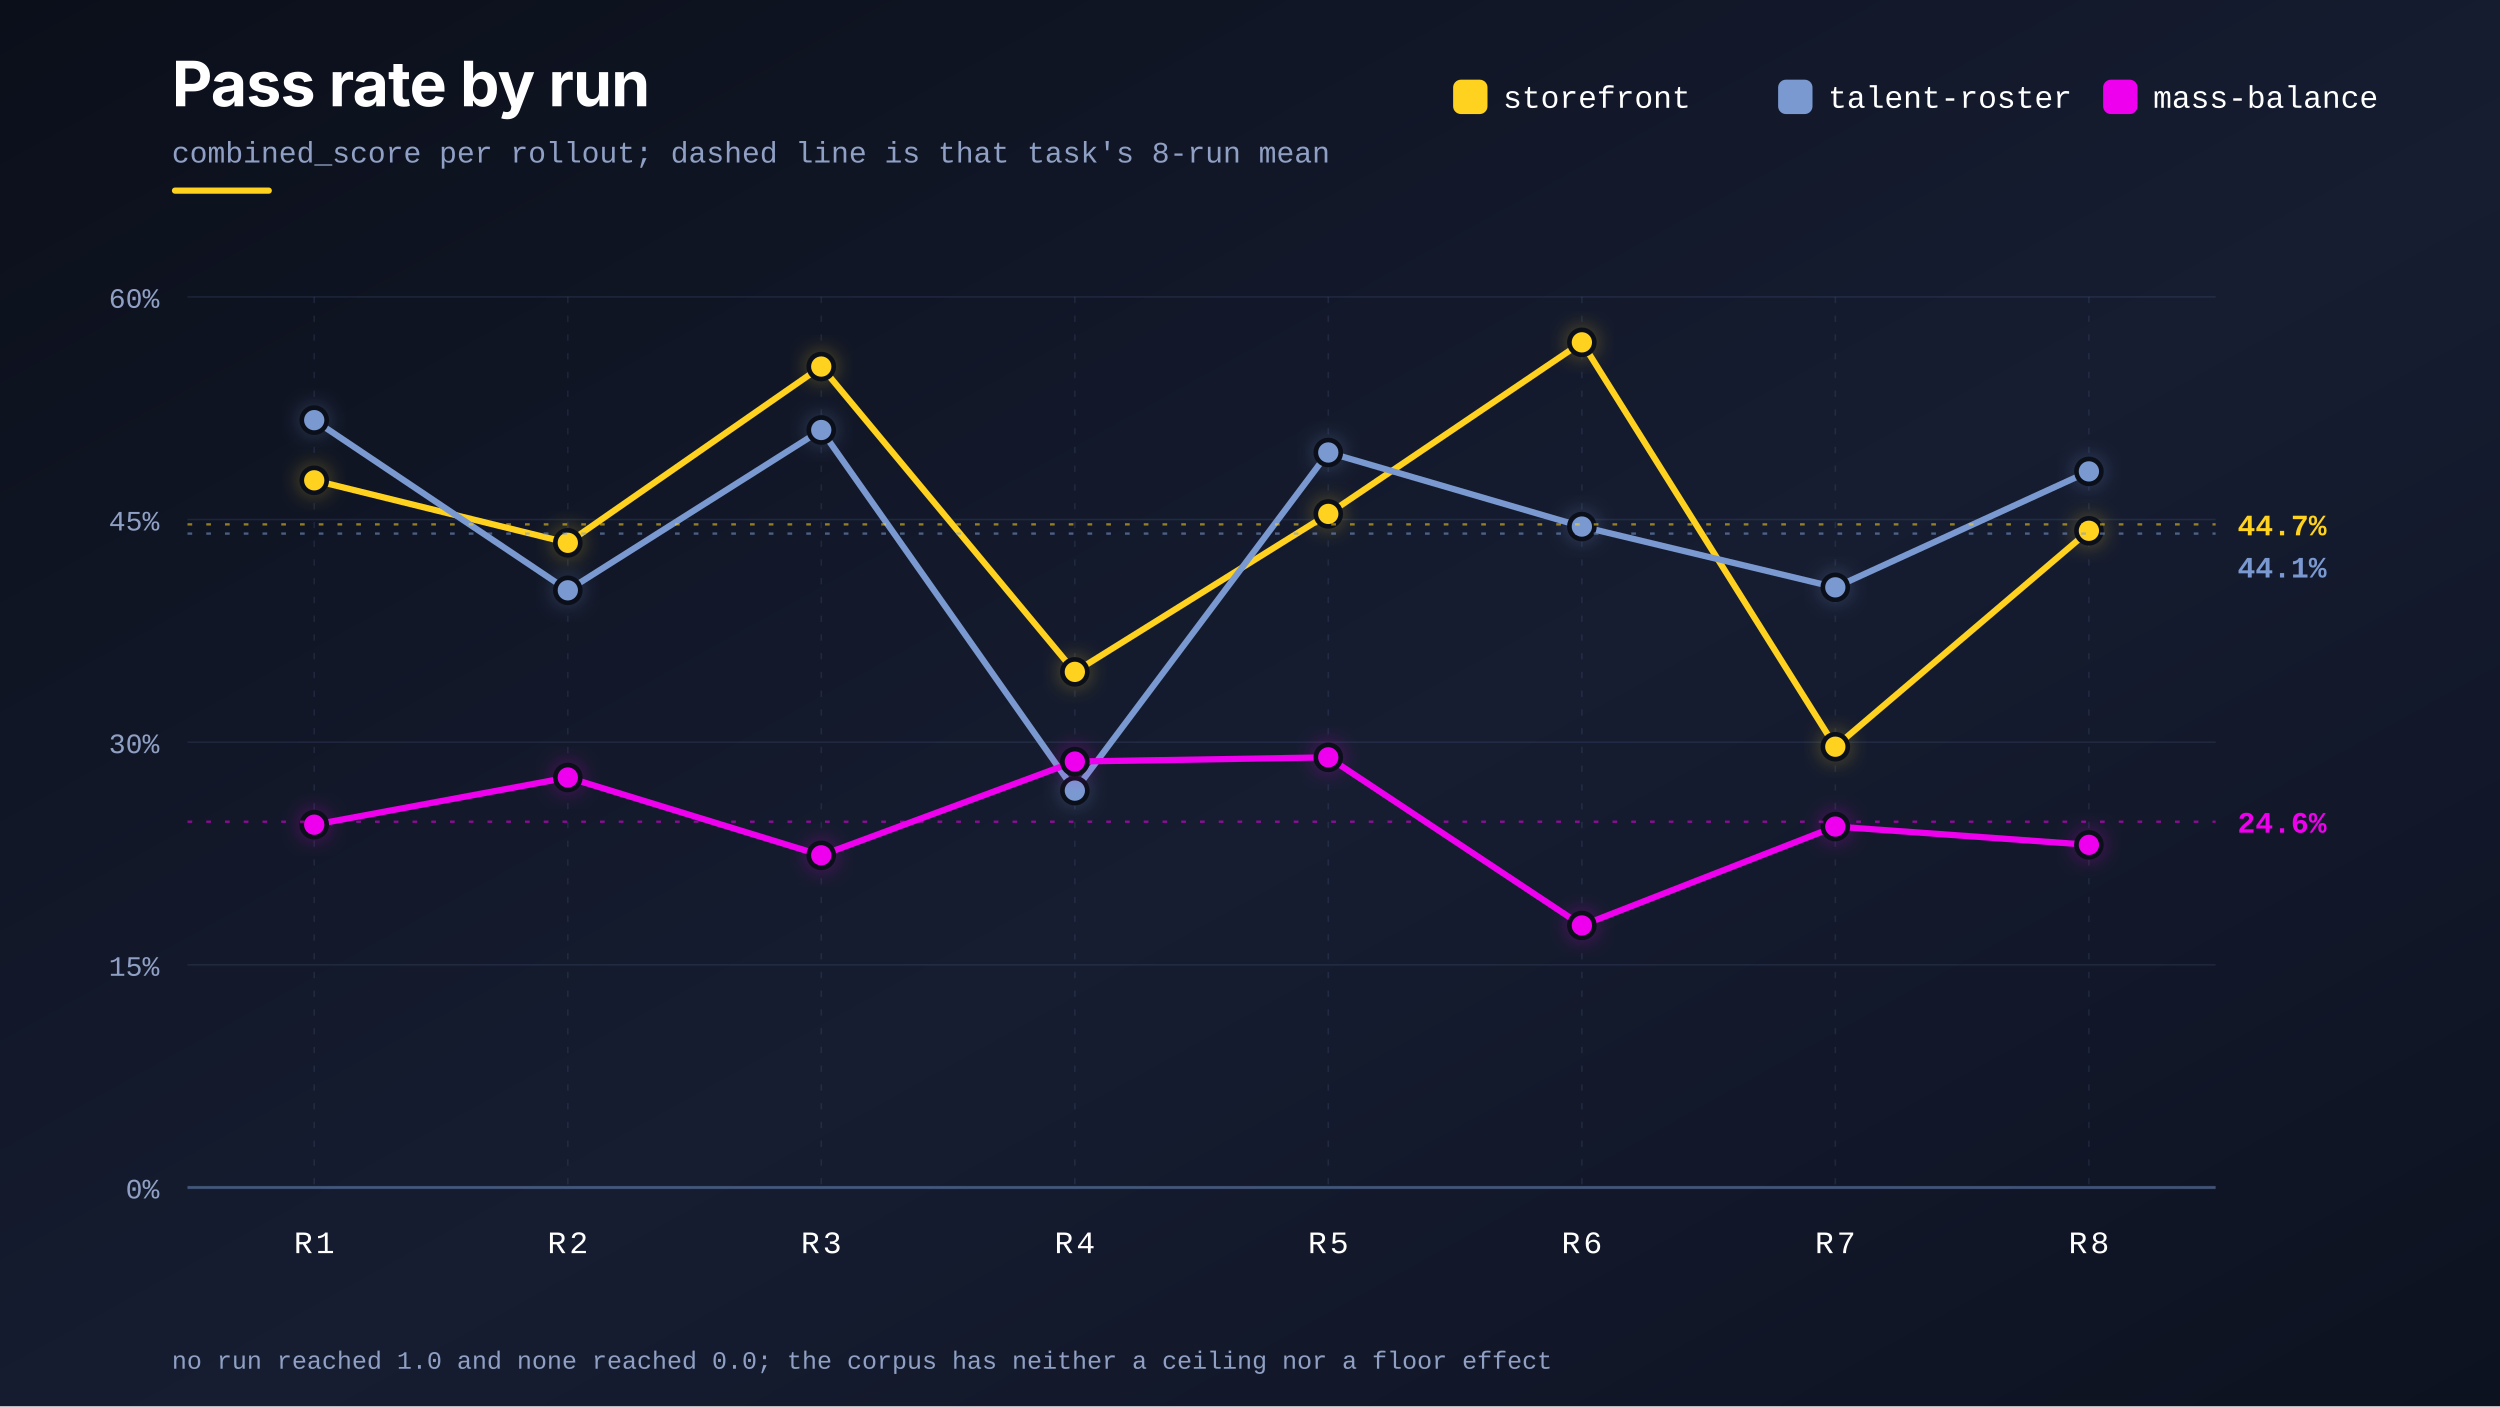
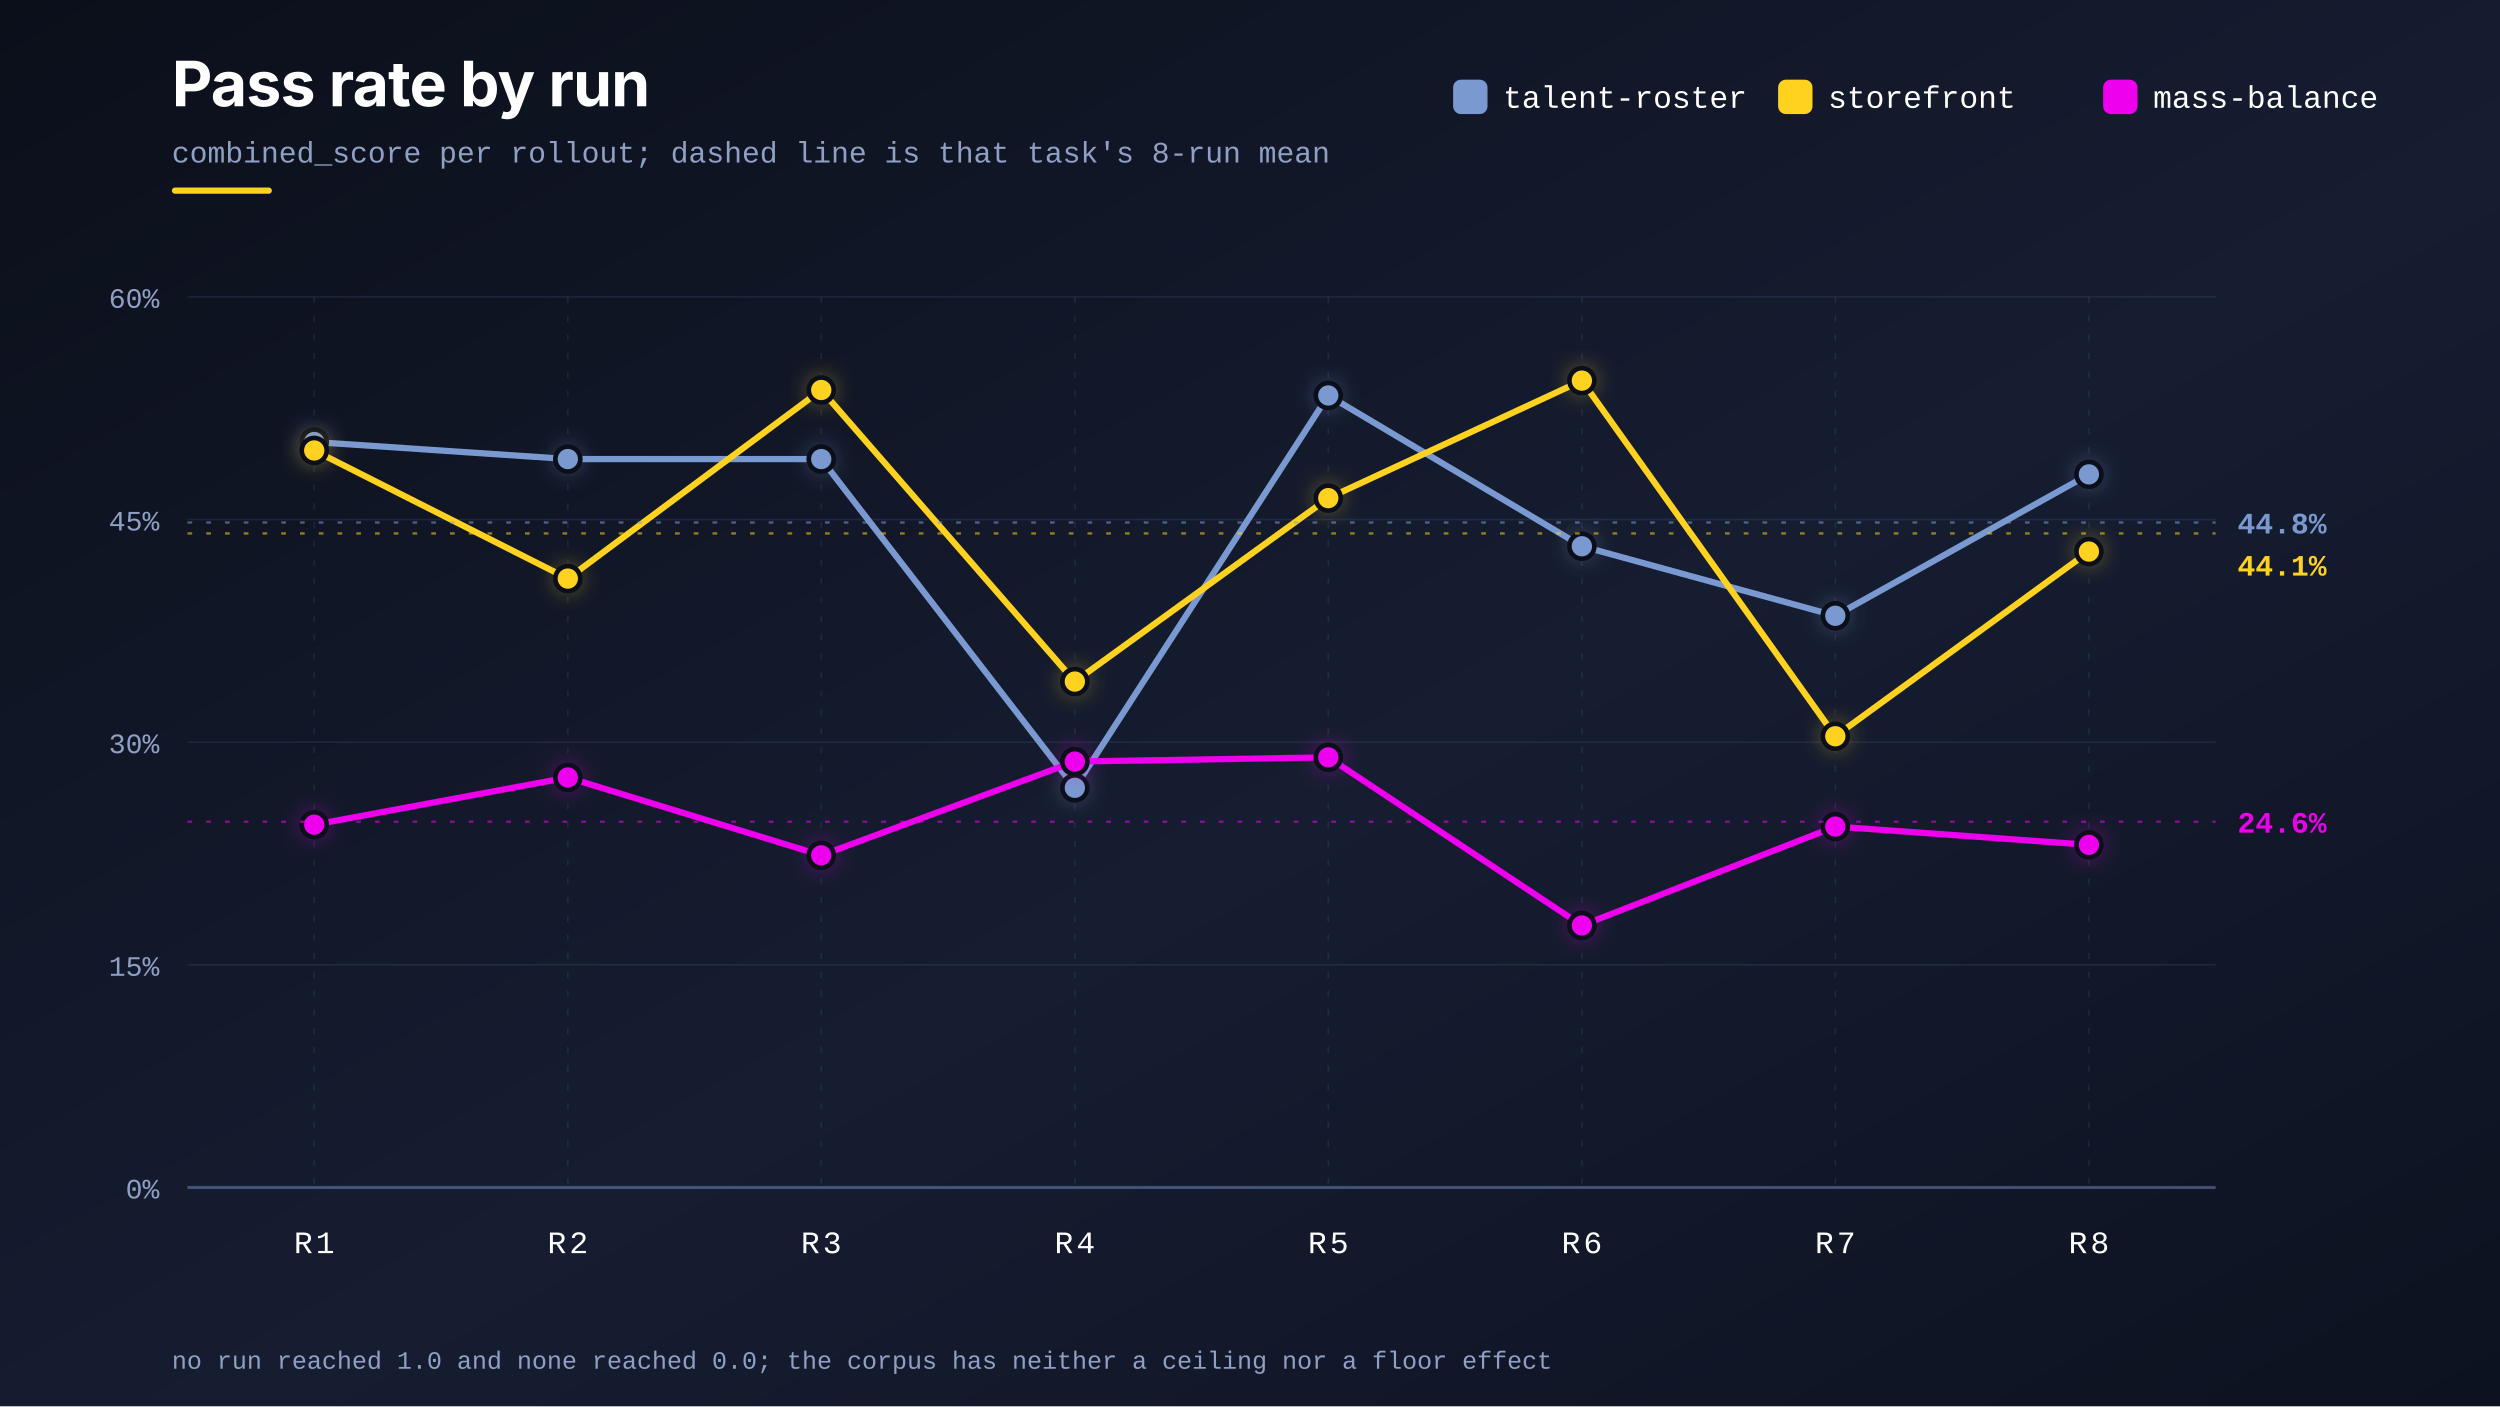
<svg xmlns="http://www.w3.org/2000/svg" viewBox="0 0 1600 900" width="1600" height="900" role="img" aria-label="Pass rate by run. combined_score per rollout; dashed line is that task's 8-run mean">
  <defs>
    <linearGradient id="bg" x1="0" y1="0" x2="1" y2="1">
      <stop offset="0%" stop-color="#0b0f1a" />
      <stop offset="55%" stop-color="#161d31" />
      <stop offset="100%" stop-color="#0d1220" />
    </linearGradient>
    <filter id="glow" x="-50%" y="-50%" width="200%" height="200%">
      <feGaussianBlur stdDeviation="6" />
    </filter>
  </defs>
  <rect width="1600" height="900" fill="url(#bg)" />
  <text x="110" y="68" font-family="'DM Sans','Inter','Segoe UI',Roboto,ui-sans-serif,system-ui,sans-serif" font-size="40" font-weight="bold" fill="#ffffff" letter-spacing="-0.5">Pass rate by run</text>
  <text x="110" y="104" font-family="'JetBrains Mono','SF Mono','Berkeley Mono',ui-monospace,'Courier New',monospace" font-size="19" fill="#8fa0c4">combined_score per rollout; dashed line is that task's 8-run mean</text>
  <rect x="110" y="120" width="64" height="4" rx="2" fill="#ffd21f" />
-   <rect x="930" y="51" width="22" height="22" rx="5" fill="#ffd21f" />
-   <text x="962" y="69" font-family="'JetBrains Mono','SF Mono','Berkeley Mono',ui-monospace,'Courier New',monospace" font-size="20" fill="#ffffff">storefront</text>
-   <rect x="1138" y="51" width="22" height="22" rx="5" fill="#7a99d1" />
-   <text x="1170" y="69" font-family="'JetBrains Mono','SF Mono','Berkeley Mono',ui-monospace,'Courier New',monospace" font-size="20" fill="#ffffff">talent-roster</text>
+   <rect x="930" y="51" width="22" height="22" rx="5" fill="#7a99d1" />
+   <text x="962" y="69" font-family="'JetBrains Mono','SF Mono','Berkeley Mono',ui-monospace,'Courier New',monospace" font-size="20" fill="#ffffff">talent-roster</text>
+   <rect x="1138" y="51" width="22" height="22" rx="5" fill="#ffd21f" />
+   <text x="1170" y="69" font-family="'JetBrains Mono','SF Mono','Berkeley Mono',ui-monospace,'Courier New',monospace" font-size="20" fill="#ffffff">storefront</text>
  <rect x="1346" y="51" width="22" height="22" rx="5" fill="#ee00ee" />
  <text x="1378" y="69" font-family="'JetBrains Mono','SF Mono','Berkeley Mono',ui-monospace,'Courier New',monospace" font-size="20" fill="#ffffff">mass-balance</text>
  <line x1="120" y1="760.0" x2="1418" y2="760.0" stroke="rgba(122,153,209,0.13)" stroke-width="1" />
  <text x="102" y="767.0" text-anchor="end" font-family="'JetBrains Mono','SF Mono','Berkeley Mono',ui-monospace,'Courier New',monospace" font-size="18" fill="#8fa0c4">0%</text>
  <line x1="120" y1="617.5" x2="1418" y2="617.5" stroke="rgba(122,153,209,0.13)" stroke-width="1" />
  <text x="102" y="624.5" text-anchor="end" font-family="'JetBrains Mono','SF Mono','Berkeley Mono',ui-monospace,'Courier New',monospace" font-size="18" fill="#8fa0c4">15%</text>
  <line x1="120" y1="475.0" x2="1418" y2="475.0" stroke="rgba(122,153,209,0.13)" stroke-width="1" />
  <text x="102" y="482.0" text-anchor="end" font-family="'JetBrains Mono','SF Mono','Berkeley Mono',ui-monospace,'Courier New',monospace" font-size="18" fill="#8fa0c4">30%</text>
  <line x1="120" y1="332.5" x2="1418" y2="332.5" stroke="rgba(122,153,209,0.13)" stroke-width="1" />
  <text x="102" y="339.5" text-anchor="end" font-family="'JetBrains Mono','SF Mono','Berkeley Mono',ui-monospace,'Courier New',monospace" font-size="18" fill="#8fa0c4">45%</text>
  <line x1="120" y1="190.0" x2="1418" y2="190.0" stroke="rgba(122,153,209,0.13)" stroke-width="1" />
  <text x="102" y="197.0" text-anchor="end" font-family="'JetBrains Mono','SF Mono','Berkeley Mono',ui-monospace,'Courier New',monospace" font-size="18" fill="#8fa0c4">60%</text>
  <line x1="120" y1="760.0" x2="1418" y2="760.0" stroke="rgba(122,153,209,0.40)" stroke-width="2" />
  <line x1="201.1" y1="190" x2="201.1" y2="760" stroke="rgba(122,153,209,0.13)" stroke-width="1" stroke-dasharray="4 8" />
  <line x1="363.4" y1="190" x2="363.4" y2="760" stroke="rgba(122,153,209,0.13)" stroke-width="1" stroke-dasharray="4 8" />
  <line x1="525.6" y1="190" x2="525.6" y2="760" stroke="rgba(122,153,209,0.13)" stroke-width="1" stroke-dasharray="4 8" />
  <line x1="687.9" y1="190" x2="687.9" y2="760" stroke="rgba(122,153,209,0.13)" stroke-width="1" stroke-dasharray="4 8" />
  <line x1="850.1" y1="190" x2="850.1" y2="760" stroke="rgba(122,153,209,0.13)" stroke-width="1" stroke-dasharray="4 8" />
  <line x1="1012.4" y1="190" x2="1012.4" y2="760" stroke="rgba(122,153,209,0.13)" stroke-width="1" stroke-dasharray="4 8" />
  <line x1="1174.6" y1="190" x2="1174.6" y2="760" stroke="rgba(122,153,209,0.13)" stroke-width="1" stroke-dasharray="4 8" />
  <line x1="1336.9" y1="190" x2="1336.9" y2="760" stroke="rgba(122,153,209,0.13)" stroke-width="1" stroke-dasharray="4 8" />
-   <polyline points="201.1,307.4 363.4,347.4 525.6,234.6 687.9,430.0 850.1,328.9 1012.4,219.1 1174.6,477.9 1336.9,339.7" fill="none" stroke="#ffd21f" stroke-width="4" stroke-linejoin="round" />
-   <polyline points="201.1,268.9 363.4,377.8 525.6,275.2 687.9,506.0 850.1,289.6 1012.4,337.0 1174.6,375.9 1336.9,301.7" fill="none" stroke="#7a99d1" stroke-width="4" stroke-linejoin="round" />
+   <polyline points="201.1,282.9 363.4,293.8 525.6,293.8 687.9,504.2 850.1,253.1 1012.4,349.6 1174.6,394.1 1336.9,303.6" fill="none" stroke="#7a99d1" stroke-width="4" stroke-linejoin="round" />
+   <polyline points="201.1,288.3 363.4,370.3 525.6,249.6 687.9,436.2 850.1,318.8 1012.4,243.6 1174.6,471.2 1336.9,353.0" fill="none" stroke="#ffd21f" stroke-width="4" stroke-linejoin="round" />
  <polyline points="201.1,527.8 363.4,497.6 525.6,547.4 687.9,487.4 850.1,484.7 1012.4,592.3 1174.6,529.0 1336.9,540.7" fill="none" stroke="#ee00ee" stroke-width="4" stroke-linejoin="round" />
-   <circle cx="201.1" cy="307.4" r="10" fill="#ffd21f" opacity="0.30" filter="url(#glow)" />
-   <circle cx="201.1" cy="307.4" r="8" fill="#ffd21f" stroke="#0b0f1a" stroke-width="3" />
-   <circle cx="363.4" cy="347.4" r="10" fill="#ffd21f" opacity="0.30" filter="url(#glow)" />
-   <circle cx="363.4" cy="347.4" r="8" fill="#ffd21f" stroke="#0b0f1a" stroke-width="3" />
-   <circle cx="525.6" cy="234.6" r="10" fill="#ffd21f" opacity="0.30" filter="url(#glow)" />
-   <circle cx="525.6" cy="234.6" r="8" fill="#ffd21f" stroke="#0b0f1a" stroke-width="3" />
-   <circle cx="687.9" cy="430.0" r="10" fill="#ffd21f" opacity="0.30" filter="url(#glow)" />
-   <circle cx="687.9" cy="430.0" r="8" fill="#ffd21f" stroke="#0b0f1a" stroke-width="3" />
-   <circle cx="850.1" cy="328.9" r="10" fill="#ffd21f" opacity="0.30" filter="url(#glow)" />
-   <circle cx="850.1" cy="328.9" r="8" fill="#ffd21f" stroke="#0b0f1a" stroke-width="3" />
-   <circle cx="1012.4" cy="219.1" r="10" fill="#ffd21f" opacity="0.30" filter="url(#glow)" />
-   <circle cx="1012.4" cy="219.1" r="8" fill="#ffd21f" stroke="#0b0f1a" stroke-width="3" />
-   <circle cx="1174.6" cy="477.9" r="10" fill="#ffd21f" opacity="0.30" filter="url(#glow)" />
-   <circle cx="1174.6" cy="477.9" r="8" fill="#ffd21f" stroke="#0b0f1a" stroke-width="3" />
-   <circle cx="1336.9" cy="339.7" r="10" fill="#ffd21f" opacity="0.30" filter="url(#glow)" />
-   <circle cx="1336.9" cy="339.7" r="8" fill="#ffd21f" stroke="#0b0f1a" stroke-width="3" />
-   <circle cx="201.1" cy="268.9" r="10" fill="#7a99d1" opacity="0.30" filter="url(#glow)" />
-   <circle cx="201.1" cy="268.9" r="8" fill="#7a99d1" stroke="#0b0f1a" stroke-width="3" />
-   <circle cx="363.4" cy="377.8" r="10" fill="#7a99d1" opacity="0.30" filter="url(#glow)" />
-   <circle cx="363.4" cy="377.8" r="8" fill="#7a99d1" stroke="#0b0f1a" stroke-width="3" />
-   <circle cx="525.6" cy="275.2" r="10" fill="#7a99d1" opacity="0.30" filter="url(#glow)" />
-   <circle cx="525.6" cy="275.2" r="8" fill="#7a99d1" stroke="#0b0f1a" stroke-width="3" />
-   <circle cx="687.9" cy="506.0" r="10" fill="#7a99d1" opacity="0.30" filter="url(#glow)" />
-   <circle cx="687.9" cy="506.0" r="8" fill="#7a99d1" stroke="#0b0f1a" stroke-width="3" />
-   <circle cx="850.1" cy="289.6" r="10" fill="#7a99d1" opacity="0.30" filter="url(#glow)" />
-   <circle cx="850.1" cy="289.6" r="8" fill="#7a99d1" stroke="#0b0f1a" stroke-width="3" />
-   <circle cx="1012.4" cy="337.0" r="10" fill="#7a99d1" opacity="0.30" filter="url(#glow)" />
-   <circle cx="1012.4" cy="337.0" r="8" fill="#7a99d1" stroke="#0b0f1a" stroke-width="3" />
-   <circle cx="1174.6" cy="375.9" r="10" fill="#7a99d1" opacity="0.30" filter="url(#glow)" />
-   <circle cx="1174.6" cy="375.9" r="8" fill="#7a99d1" stroke="#0b0f1a" stroke-width="3" />
-   <circle cx="1336.9" cy="301.7" r="10" fill="#7a99d1" opacity="0.30" filter="url(#glow)" />
-   <circle cx="1336.9" cy="301.7" r="8" fill="#7a99d1" stroke="#0b0f1a" stroke-width="3" />
+   <circle cx="201.1" cy="282.9" r="10" fill="#7a99d1" opacity="0.30" filter="url(#glow)" />
+   <circle cx="201.1" cy="282.9" r="8" fill="#7a99d1" stroke="#0b0f1a" stroke-width="3" />
+   <circle cx="363.4" cy="293.8" r="10" fill="#7a99d1" opacity="0.30" filter="url(#glow)" />
+   <circle cx="363.4" cy="293.8" r="8" fill="#7a99d1" stroke="#0b0f1a" stroke-width="3" />
+   <circle cx="525.6" cy="293.8" r="10" fill="#7a99d1" opacity="0.30" filter="url(#glow)" />
+   <circle cx="525.6" cy="293.8" r="8" fill="#7a99d1" stroke="#0b0f1a" stroke-width="3" />
+   <circle cx="687.9" cy="504.2" r="10" fill="#7a99d1" opacity="0.30" filter="url(#glow)" />
+   <circle cx="687.9" cy="504.2" r="8" fill="#7a99d1" stroke="#0b0f1a" stroke-width="3" />
+   <circle cx="850.1" cy="253.1" r="10" fill="#7a99d1" opacity="0.30" filter="url(#glow)" />
+   <circle cx="850.1" cy="253.1" r="8" fill="#7a99d1" stroke="#0b0f1a" stroke-width="3" />
+   <circle cx="1012.4" cy="349.6" r="10" fill="#7a99d1" opacity="0.30" filter="url(#glow)" />
+   <circle cx="1012.4" cy="349.6" r="8" fill="#7a99d1" stroke="#0b0f1a" stroke-width="3" />
+   <circle cx="1174.6" cy="394.1" r="10" fill="#7a99d1" opacity="0.30" filter="url(#glow)" />
+   <circle cx="1174.6" cy="394.1" r="8" fill="#7a99d1" stroke="#0b0f1a" stroke-width="3" />
+   <circle cx="1336.9" cy="303.6" r="10" fill="#7a99d1" opacity="0.30" filter="url(#glow)" />
+   <circle cx="1336.9" cy="303.6" r="8" fill="#7a99d1" stroke="#0b0f1a" stroke-width="3" />
+   <circle cx="201.1" cy="288.3" r="10" fill="#ffd21f" opacity="0.30" filter="url(#glow)" />
+   <circle cx="201.1" cy="288.3" r="8" fill="#ffd21f" stroke="#0b0f1a" stroke-width="3" />
+   <circle cx="363.4" cy="370.3" r="10" fill="#ffd21f" opacity="0.30" filter="url(#glow)" />
+   <circle cx="363.4" cy="370.3" r="8" fill="#ffd21f" stroke="#0b0f1a" stroke-width="3" />
+   <circle cx="525.6" cy="249.6" r="10" fill="#ffd21f" opacity="0.30" filter="url(#glow)" />
+   <circle cx="525.6" cy="249.6" r="8" fill="#ffd21f" stroke="#0b0f1a" stroke-width="3" />
+   <circle cx="687.9" cy="436.2" r="10" fill="#ffd21f" opacity="0.30" filter="url(#glow)" />
+   <circle cx="687.9" cy="436.2" r="8" fill="#ffd21f" stroke="#0b0f1a" stroke-width="3" />
+   <circle cx="850.1" cy="318.8" r="10" fill="#ffd21f" opacity="0.30" filter="url(#glow)" />
+   <circle cx="850.1" cy="318.8" r="8" fill="#ffd21f" stroke="#0b0f1a" stroke-width="3" />
+   <circle cx="1012.4" cy="243.6" r="10" fill="#ffd21f" opacity="0.30" filter="url(#glow)" />
+   <circle cx="1012.4" cy="243.6" r="8" fill="#ffd21f" stroke="#0b0f1a" stroke-width="3" />
+   <circle cx="1174.6" cy="471.2" r="10" fill="#ffd21f" opacity="0.30" filter="url(#glow)" />
+   <circle cx="1174.6" cy="471.2" r="8" fill="#ffd21f" stroke="#0b0f1a" stroke-width="3" />
+   <circle cx="1336.9" cy="353.0" r="10" fill="#ffd21f" opacity="0.30" filter="url(#glow)" />
+   <circle cx="1336.9" cy="353.0" r="8" fill="#ffd21f" stroke="#0b0f1a" stroke-width="3" />
  <circle cx="201.1" cy="527.8" r="10" fill="#ee00ee" opacity="0.30" filter="url(#glow)" />
  <circle cx="201.1" cy="527.8" r="8" fill="#ee00ee" stroke="#0b0f1a" stroke-width="3" />
  <circle cx="363.4" cy="497.6" r="10" fill="#ee00ee" opacity="0.30" filter="url(#glow)" />
  <circle cx="363.4" cy="497.6" r="8" fill="#ee00ee" stroke="#0b0f1a" stroke-width="3" />
  <circle cx="525.6" cy="547.4" r="10" fill="#ee00ee" opacity="0.30" filter="url(#glow)" />
  <circle cx="525.6" cy="547.4" r="8" fill="#ee00ee" stroke="#0b0f1a" stroke-width="3" />
  <circle cx="687.9" cy="487.4" r="10" fill="#ee00ee" opacity="0.30" filter="url(#glow)" />
  <circle cx="687.9" cy="487.4" r="8" fill="#ee00ee" stroke="#0b0f1a" stroke-width="3" />
  <circle cx="850.1" cy="484.7" r="10" fill="#ee00ee" opacity="0.30" filter="url(#glow)" />
  <circle cx="850.1" cy="484.7" r="8" fill="#ee00ee" stroke="#0b0f1a" stroke-width="3" />
  <circle cx="1012.4" cy="592.3" r="10" fill="#ee00ee" opacity="0.30" filter="url(#glow)" />
  <circle cx="1012.4" cy="592.3" r="8" fill="#ee00ee" stroke="#0b0f1a" stroke-width="3" />
  <circle cx="1174.6" cy="529.0" r="10" fill="#ee00ee" opacity="0.30" filter="url(#glow)" />
  <circle cx="1174.6" cy="529.0" r="8" fill="#ee00ee" stroke="#0b0f1a" stroke-width="3" />
  <circle cx="1336.9" cy="540.7" r="10" fill="#ee00ee" opacity="0.30" filter="url(#glow)" />
  <circle cx="1336.9" cy="540.7" r="8" fill="#ee00ee" stroke="#0b0f1a" stroke-width="3" />
-   <line x1="120" y1="335.6" x2="1418" y2="335.6" stroke="#ffd21f" stroke-width="1.5" stroke-dasharray="3 9" opacity="0.55" />
-   <line x1="120" y1="341.5" x2="1418" y2="341.5" stroke="#7a99d1" stroke-width="1.5" stroke-dasharray="3 9" opacity="0.55" />
+   <line x1="120" y1="334.4" x2="1418" y2="334.4" stroke="#7a99d1" stroke-width="1.5" stroke-dasharray="3 9" opacity="0.55" />
+   <line x1="120" y1="341.4" x2="1418" y2="341.4" stroke="#ffd21f" stroke-width="1.5" stroke-dasharray="3 9" opacity="0.55" />
  <line x1="120" y1="525.9" x2="1418" y2="525.9" stroke="#ee00ee" stroke-width="1.5" stroke-dasharray="3 9" opacity="0.55" />
-   <text x="1432" y="342.6" font-family="'JetBrains Mono','SF Mono','Berkeley Mono',ui-monospace,'Courier New',monospace" font-size="19" font-weight="bold" fill="#ffd21f">44.7%</text>
-   <text x="1432" y="369.6" font-family="'JetBrains Mono','SF Mono','Berkeley Mono',ui-monospace,'Courier New',monospace" font-size="19" font-weight="bold" fill="#7a99d1">44.1%</text>
+   <text x="1432" y="341.4" font-family="'JetBrains Mono','SF Mono','Berkeley Mono',ui-monospace,'Courier New',monospace" font-size="19" font-weight="bold" fill="#7a99d1">44.8%</text>
+   <text x="1432" y="368.4" font-family="'JetBrains Mono','SF Mono','Berkeley Mono',ui-monospace,'Courier New',monospace" font-size="19" font-weight="bold" fill="#ffd21f">44.1%</text>
  <text x="1432" y="532.9" font-family="'JetBrains Mono','SF Mono','Berkeley Mono',ui-monospace,'Courier New',monospace" font-size="19" font-weight="bold" fill="#ee00ee">24.6%</text>
  <text x="201.1" y="802" text-anchor="middle" font-family="'JetBrains Mono','SF Mono','Berkeley Mono',ui-monospace,'Courier New',monospace" font-size="20" fill="#ffffff" letter-spacing="2">R1</text>
  <text x="363.4" y="802" text-anchor="middle" font-family="'JetBrains Mono','SF Mono','Berkeley Mono',ui-monospace,'Courier New',monospace" font-size="20" fill="#ffffff" letter-spacing="2">R2</text>
  <text x="525.6" y="802" text-anchor="middle" font-family="'JetBrains Mono','SF Mono','Berkeley Mono',ui-monospace,'Courier New',monospace" font-size="20" fill="#ffffff" letter-spacing="2">R3</text>
  <text x="687.9" y="802" text-anchor="middle" font-family="'JetBrains Mono','SF Mono','Berkeley Mono',ui-monospace,'Courier New',monospace" font-size="20" fill="#ffffff" letter-spacing="2">R4</text>
  <text x="850.1" y="802" text-anchor="middle" font-family="'JetBrains Mono','SF Mono','Berkeley Mono',ui-monospace,'Courier New',monospace" font-size="20" fill="#ffffff" letter-spacing="2">R5</text>
  <text x="1012.4" y="802" text-anchor="middle" font-family="'JetBrains Mono','SF Mono','Berkeley Mono',ui-monospace,'Courier New',monospace" font-size="20" fill="#ffffff" letter-spacing="2">R6</text>
  <text x="1174.6" y="802" text-anchor="middle" font-family="'JetBrains Mono','SF Mono','Berkeley Mono',ui-monospace,'Courier New',monospace" font-size="20" fill="#ffffff" letter-spacing="2">R7</text>
  <text x="1336.9" y="802" text-anchor="middle" font-family="'JetBrains Mono','SF Mono','Berkeley Mono',ui-monospace,'Courier New',monospace" font-size="20" fill="#ffffff" letter-spacing="2">R8</text>
  <text x="110" y="876" font-family="'JetBrains Mono','SF Mono','Berkeley Mono',ui-monospace,'Courier New',monospace" font-size="16" fill="#8fa0c4">no run reached 1.0 and none reached 0.0; the corpus has neither a ceiling nor a floor effect</text>
</svg>
